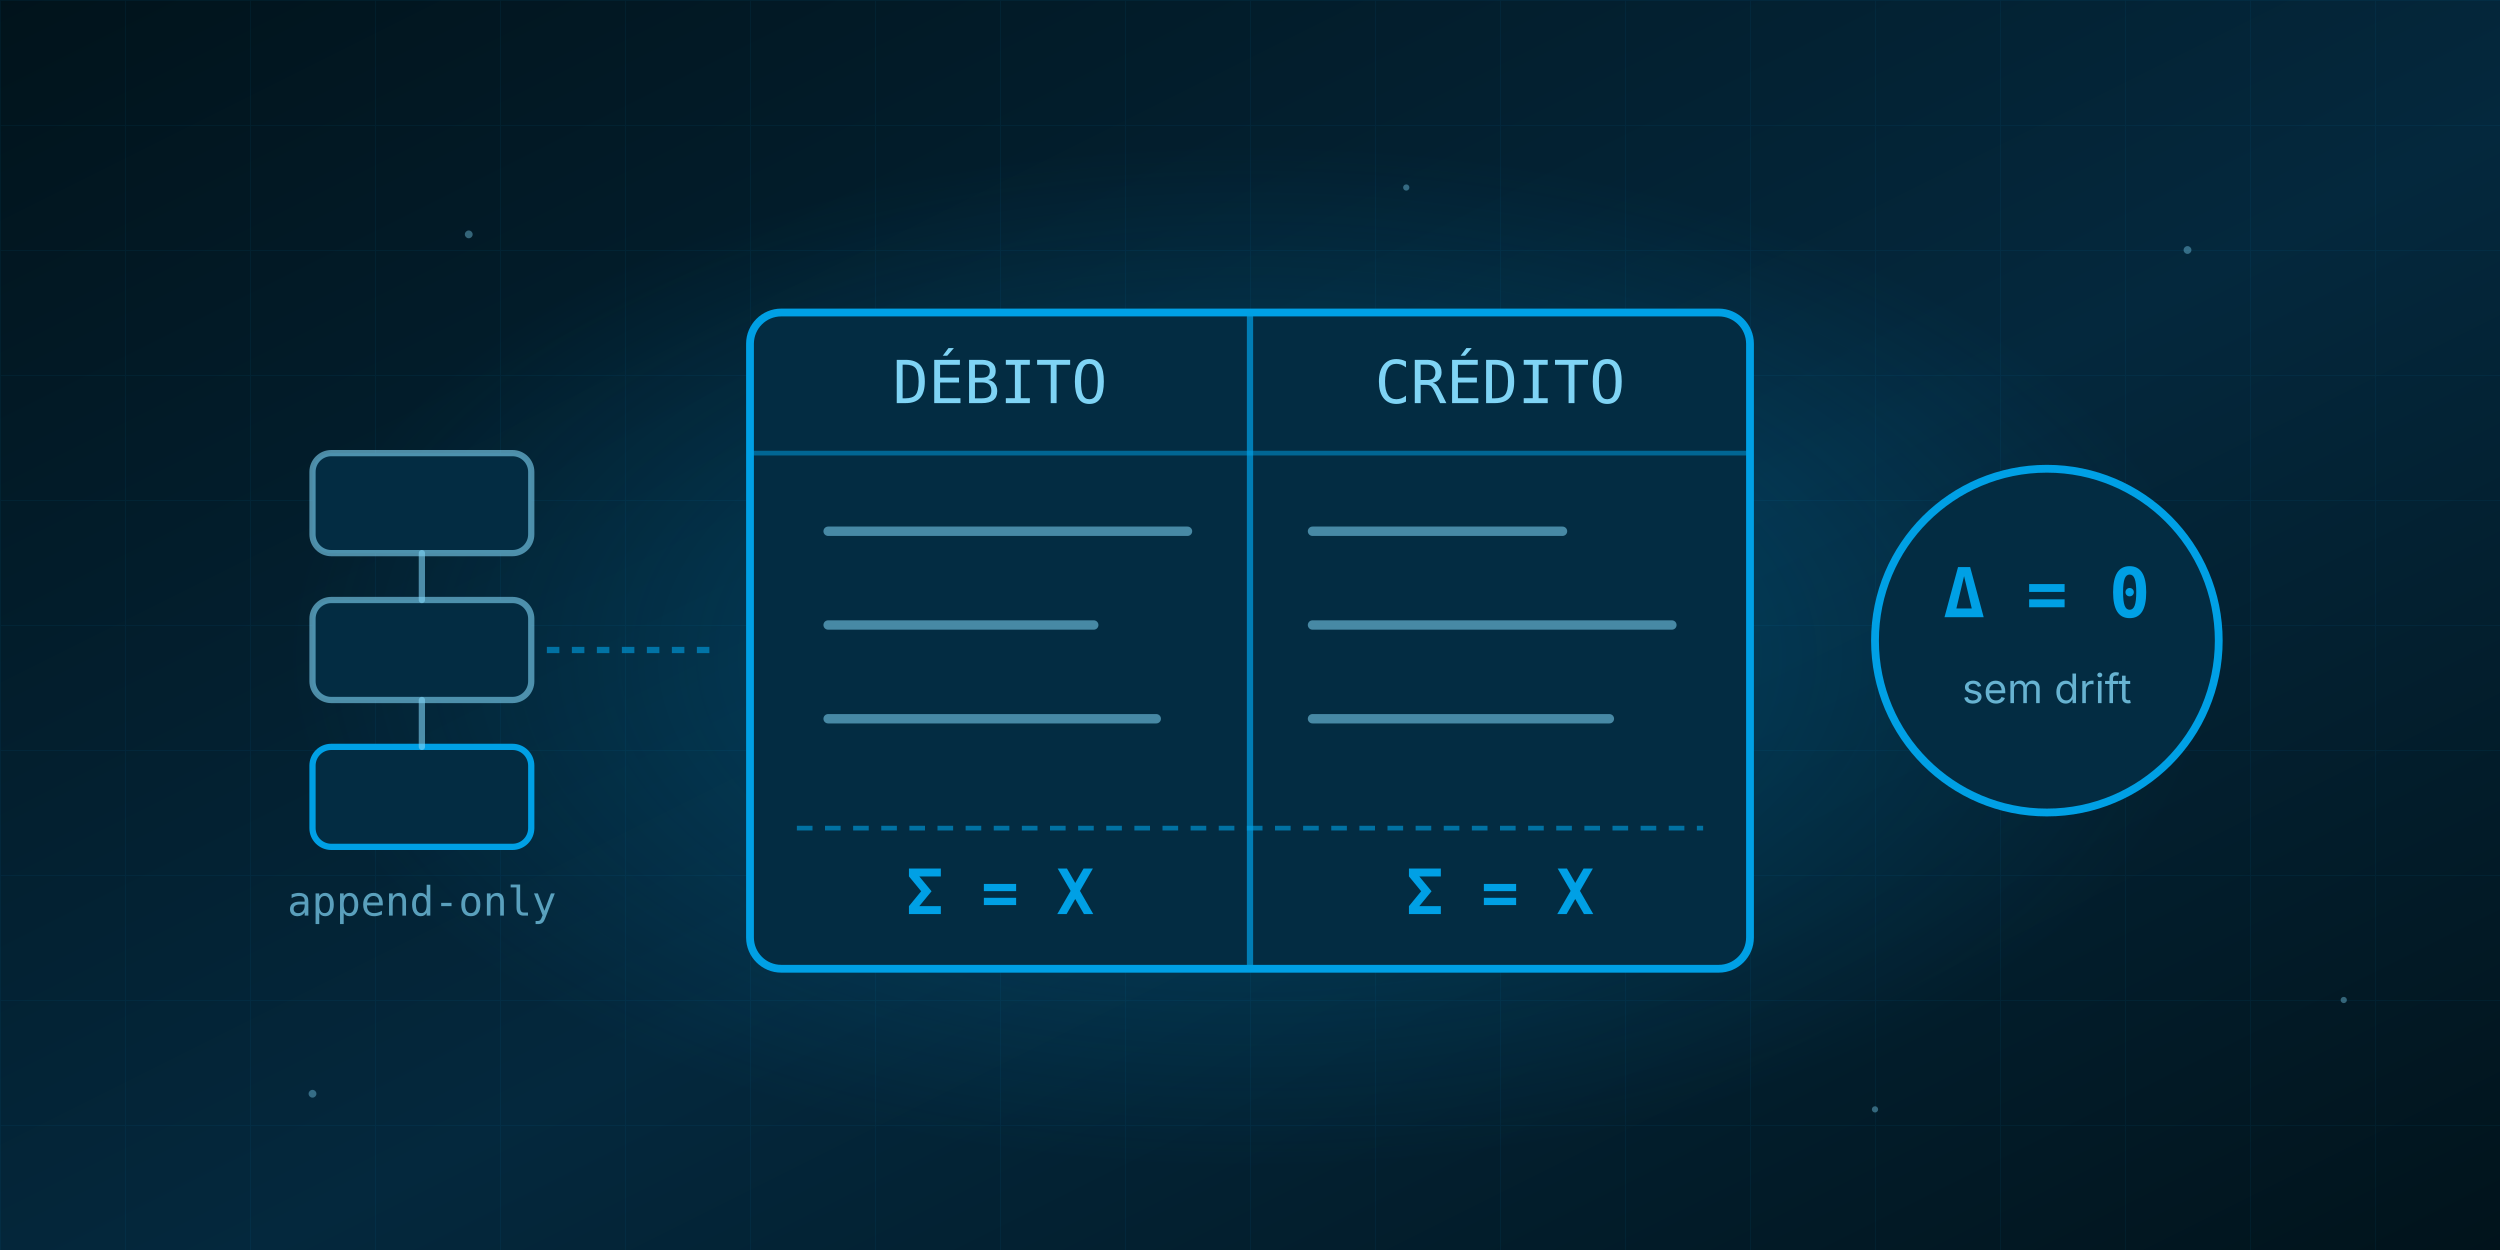
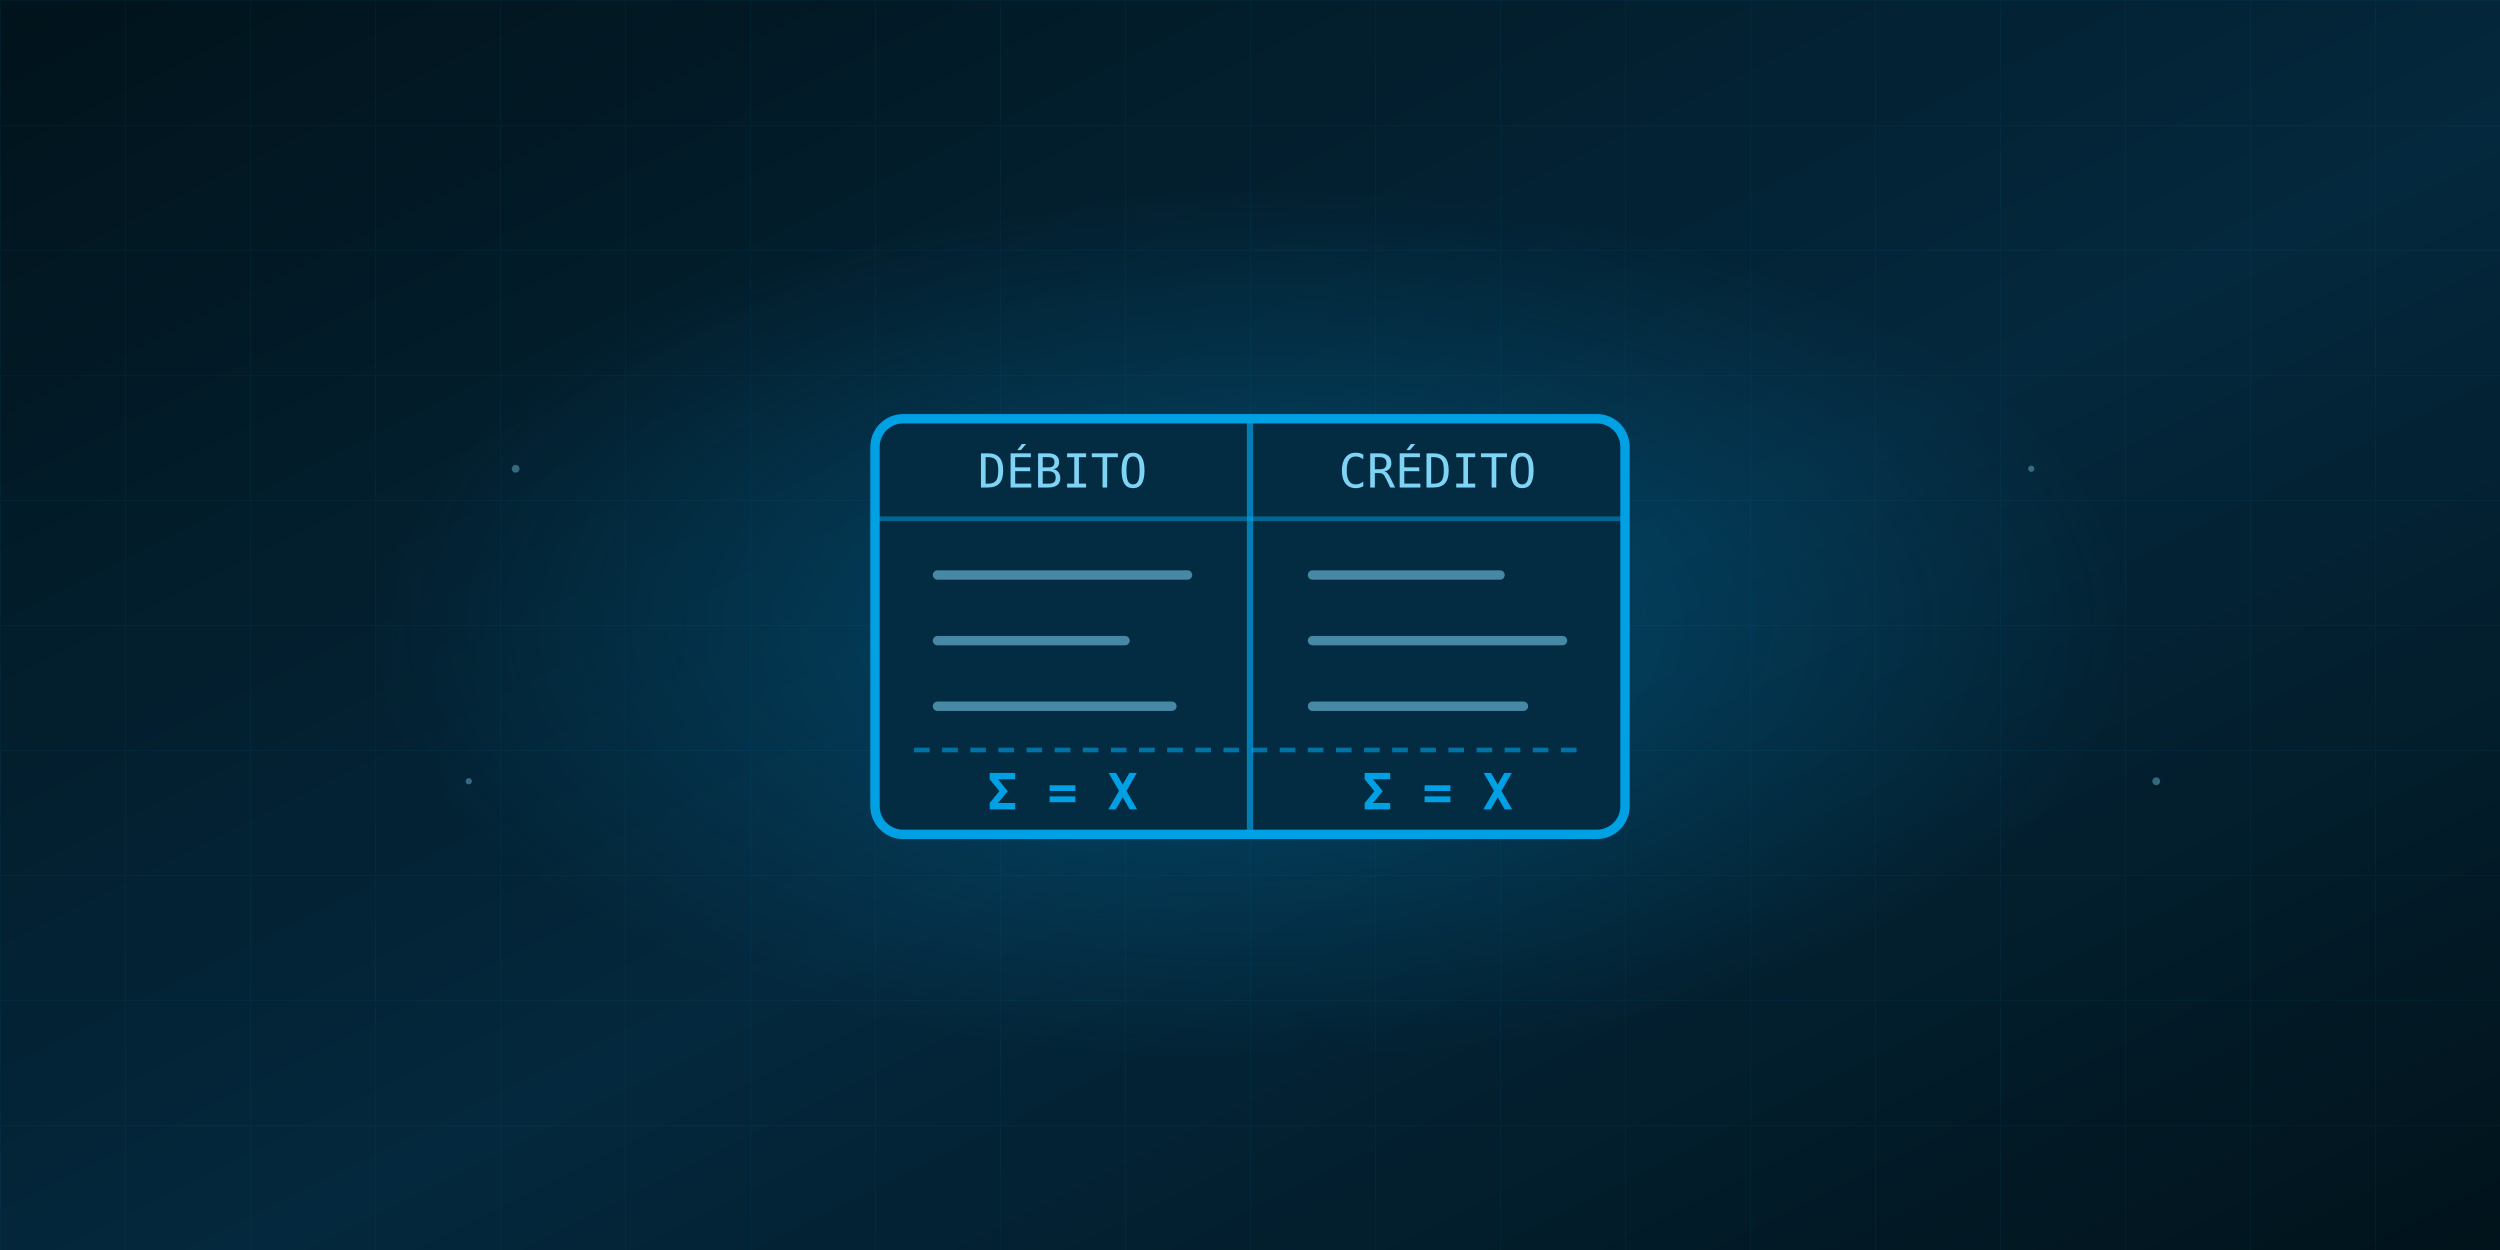
<svg xmlns="http://www.w3.org/2000/svg" viewBox="0 0 1600 800" preserveAspectRatio="xMidYMid slice">
  <defs>
    <linearGradient id="bg" x1="0" y1="0" x2="1" y2="1">
      <stop offset="0" stop-color="#01131b" />
      <stop offset="0.55" stop-color="#04283d" />
      <stop offset="1" stop-color="#01131b" />
    </linearGradient>
    <radialGradient id="glow" cx="0.5" cy="0.5" r="0.5">
      <stop offset="0" stop-color="#00a0e5" stop-opacity="0.3" />
      <stop offset="1" stop-color="#00a0e5" stop-opacity="0" />
    </radialGradient>
    <pattern id="grid" width="80" height="80" patternUnits="userSpaceOnUse">
      <path d="M80 0 H0 V80" fill="none" stroke="#00a0e5" stroke-opacity="0.07" stroke-width="1" />
    </pattern>
  </defs>
  <rect width="1600" height="800" fill="url(#bg)" />
  <rect width="1600" height="800" fill="url(#grid)" />
-   <ellipse cx="800" cy="420" rx="620" ry="330" fill="url(#glow)" />
+   <ellipse cx="800" cy="400" rx="560" ry="280" fill="url(#glow)" />
  <g>
-     <rect x="480" y="200" width="640" height="420" rx="20" fill="#032c42" stroke="#00a0e5" stroke-width="5" />
-     <line x1="800" y1="200" x2="800" y2="620" stroke="#00a0e5" stroke-width="4" stroke-opacity="0.7" />
-     <line x1="480" y1="290" x2="1120" y2="290" stroke="#00a0e5" stroke-width="3" stroke-opacity="0.5" />
-     <text x="640" y="258" font-family="ui-monospace, monospace" font-size="38" fill="#7fd4f5" text-anchor="middle">DÉBITO</text>
-     <text x="960" y="258" font-family="ui-monospace, monospace" font-size="38" fill="#7fd4f5" text-anchor="middle">CRÉDITO</text>
+     <rect x="560" y="268" width="480" height="266" rx="18" fill="#032c42" stroke="#00a0e5" stroke-width="6" />
+     <line x1="800" y1="268" x2="800" y2="534" stroke="#00a0e5" stroke-width="4" stroke-opacity="0.7" />
+     <line x1="560" y1="332" x2="1040" y2="332" stroke="#00a0e5" stroke-width="3" stroke-opacity="0.5" />
+     <text x="680" y="312" font-family="ui-monospace, monospace" font-size="30" fill="#7fd4f5" text-anchor="middle">DÉBITO</text>
+     <text x="920" y="312" font-family="ui-monospace, monospace" font-size="30" fill="#7fd4f5" text-anchor="middle">CRÉDITO</text>
    <g stroke="#7fd4f5" stroke-width="6" stroke-linecap="round" stroke-opacity="0.55">
-       <line x1="530" y1="340" x2="760" y2="340" />
-       <line x1="840" y1="340" x2="1000" y2="340" />
-       <line x1="530" y1="400" x2="700" y2="400" />
-       <line x1="840" y1="400" x2="1070" y2="400" />
-       <line x1="530" y1="460" x2="740" y2="460" />
-       <line x1="840" y1="460" x2="1030" y2="460" />
+       <line x1="600" y1="368" x2="760" y2="368" />
+       <line x1="840" y1="368" x2="960" y2="368" />
+       <line x1="600" y1="410" x2="720" y2="410" />
+       <line x1="840" y1="410" x2="1000" y2="410" />
+       <line x1="600" y1="452" x2="750" y2="452" />
+       <line x1="840" y1="452" x2="975" y2="452" />
    </g>
-     <line x1="510" y1="530" x2="1090" y2="530" stroke="#00a0e5" stroke-width="3" stroke-dasharray="10 8" stroke-opacity="0.6" />
-     <text x="640" y="585" font-family="ui-monospace, monospace" font-size="40" font-weight="700" fill="#00a0e5" text-anchor="middle">Σ = X</text>
-     <text x="960" y="585" font-family="ui-monospace, monospace" font-size="40" font-weight="700" fill="#00a0e5" text-anchor="middle">Σ = X</text>
-   </g>
-   <g stroke="#7fd4f5" stroke-opacity="0.6" stroke-width="4" fill="#032c42">
-     <rect x="200" y="290" width="140" height="64" rx="12" />
-     <rect x="200" y="384" width="140" height="64" rx="12" />
-     <rect x="200" y="478" width="140" height="64" rx="12" stroke="#00a0e5" stroke-opacity="1" />
-     <path d="M270 354 v30 M270 448 v30" stroke-linecap="round" />
-   </g>
-   <text x="270" y="586" font-family="ui-monospace, monospace" font-size="26" fill="#7fd4f5" opacity="0.7" text-anchor="middle">append-only</text>
-   <path d="M350 416 H460" stroke="#00a0e5" stroke-width="4" stroke-dasharray="8 8" stroke-opacity="0.6" />
-   <g>
-     <circle cx="1310" cy="410" r="110" fill="#032c42" stroke="#00a0e5" stroke-width="5" />
-     <text x="1310" y="395" font-family="ui-monospace, monospace" font-size="44" font-weight="700" fill="#00a0e5" text-anchor="middle">Δ = 0</text>
-     <text x="1310" y="450" font-family="-apple-system, sans-serif" font-size="26" fill="#7fd4f5" opacity="0.8" text-anchor="middle">sem drift</text>
+     <line x1="585" y1="480" x2="1015" y2="480" stroke="#00a0e5" stroke-width="3" stroke-dasharray="10 8" stroke-opacity="0.6" />
+     <text x="680" y="518" font-family="ui-monospace, monospace" font-size="32" font-weight="700" fill="#00a0e5" text-anchor="middle">Σ = X</text>
+     <text x="920" y="518" font-family="ui-monospace, monospace" font-size="32" font-weight="700" fill="#00a0e5" text-anchor="middle">Σ = X</text>
  </g>
  <g fill="#7fd4f5" opacity="0.4">
-     <circle cx="300" cy="150" r="2.5" />
-     <circle cx="900" cy="120" r="2" />
-     <circle cx="1400" cy="160" r="2.5" />
-     <circle cx="1500" cy="640" r="2" />
-     <circle cx="200" cy="700" r="2.5" />
-     <circle cx="1200" cy="710" r="2" />
+     <circle cx="330" cy="300" r="2.5" />
+     <circle cx="1300" cy="300" r="2" />
+     <circle cx="1380" cy="500" r="2.5" />
+     <circle cx="300" cy="500" r="2" />
  </g>
</svg>
